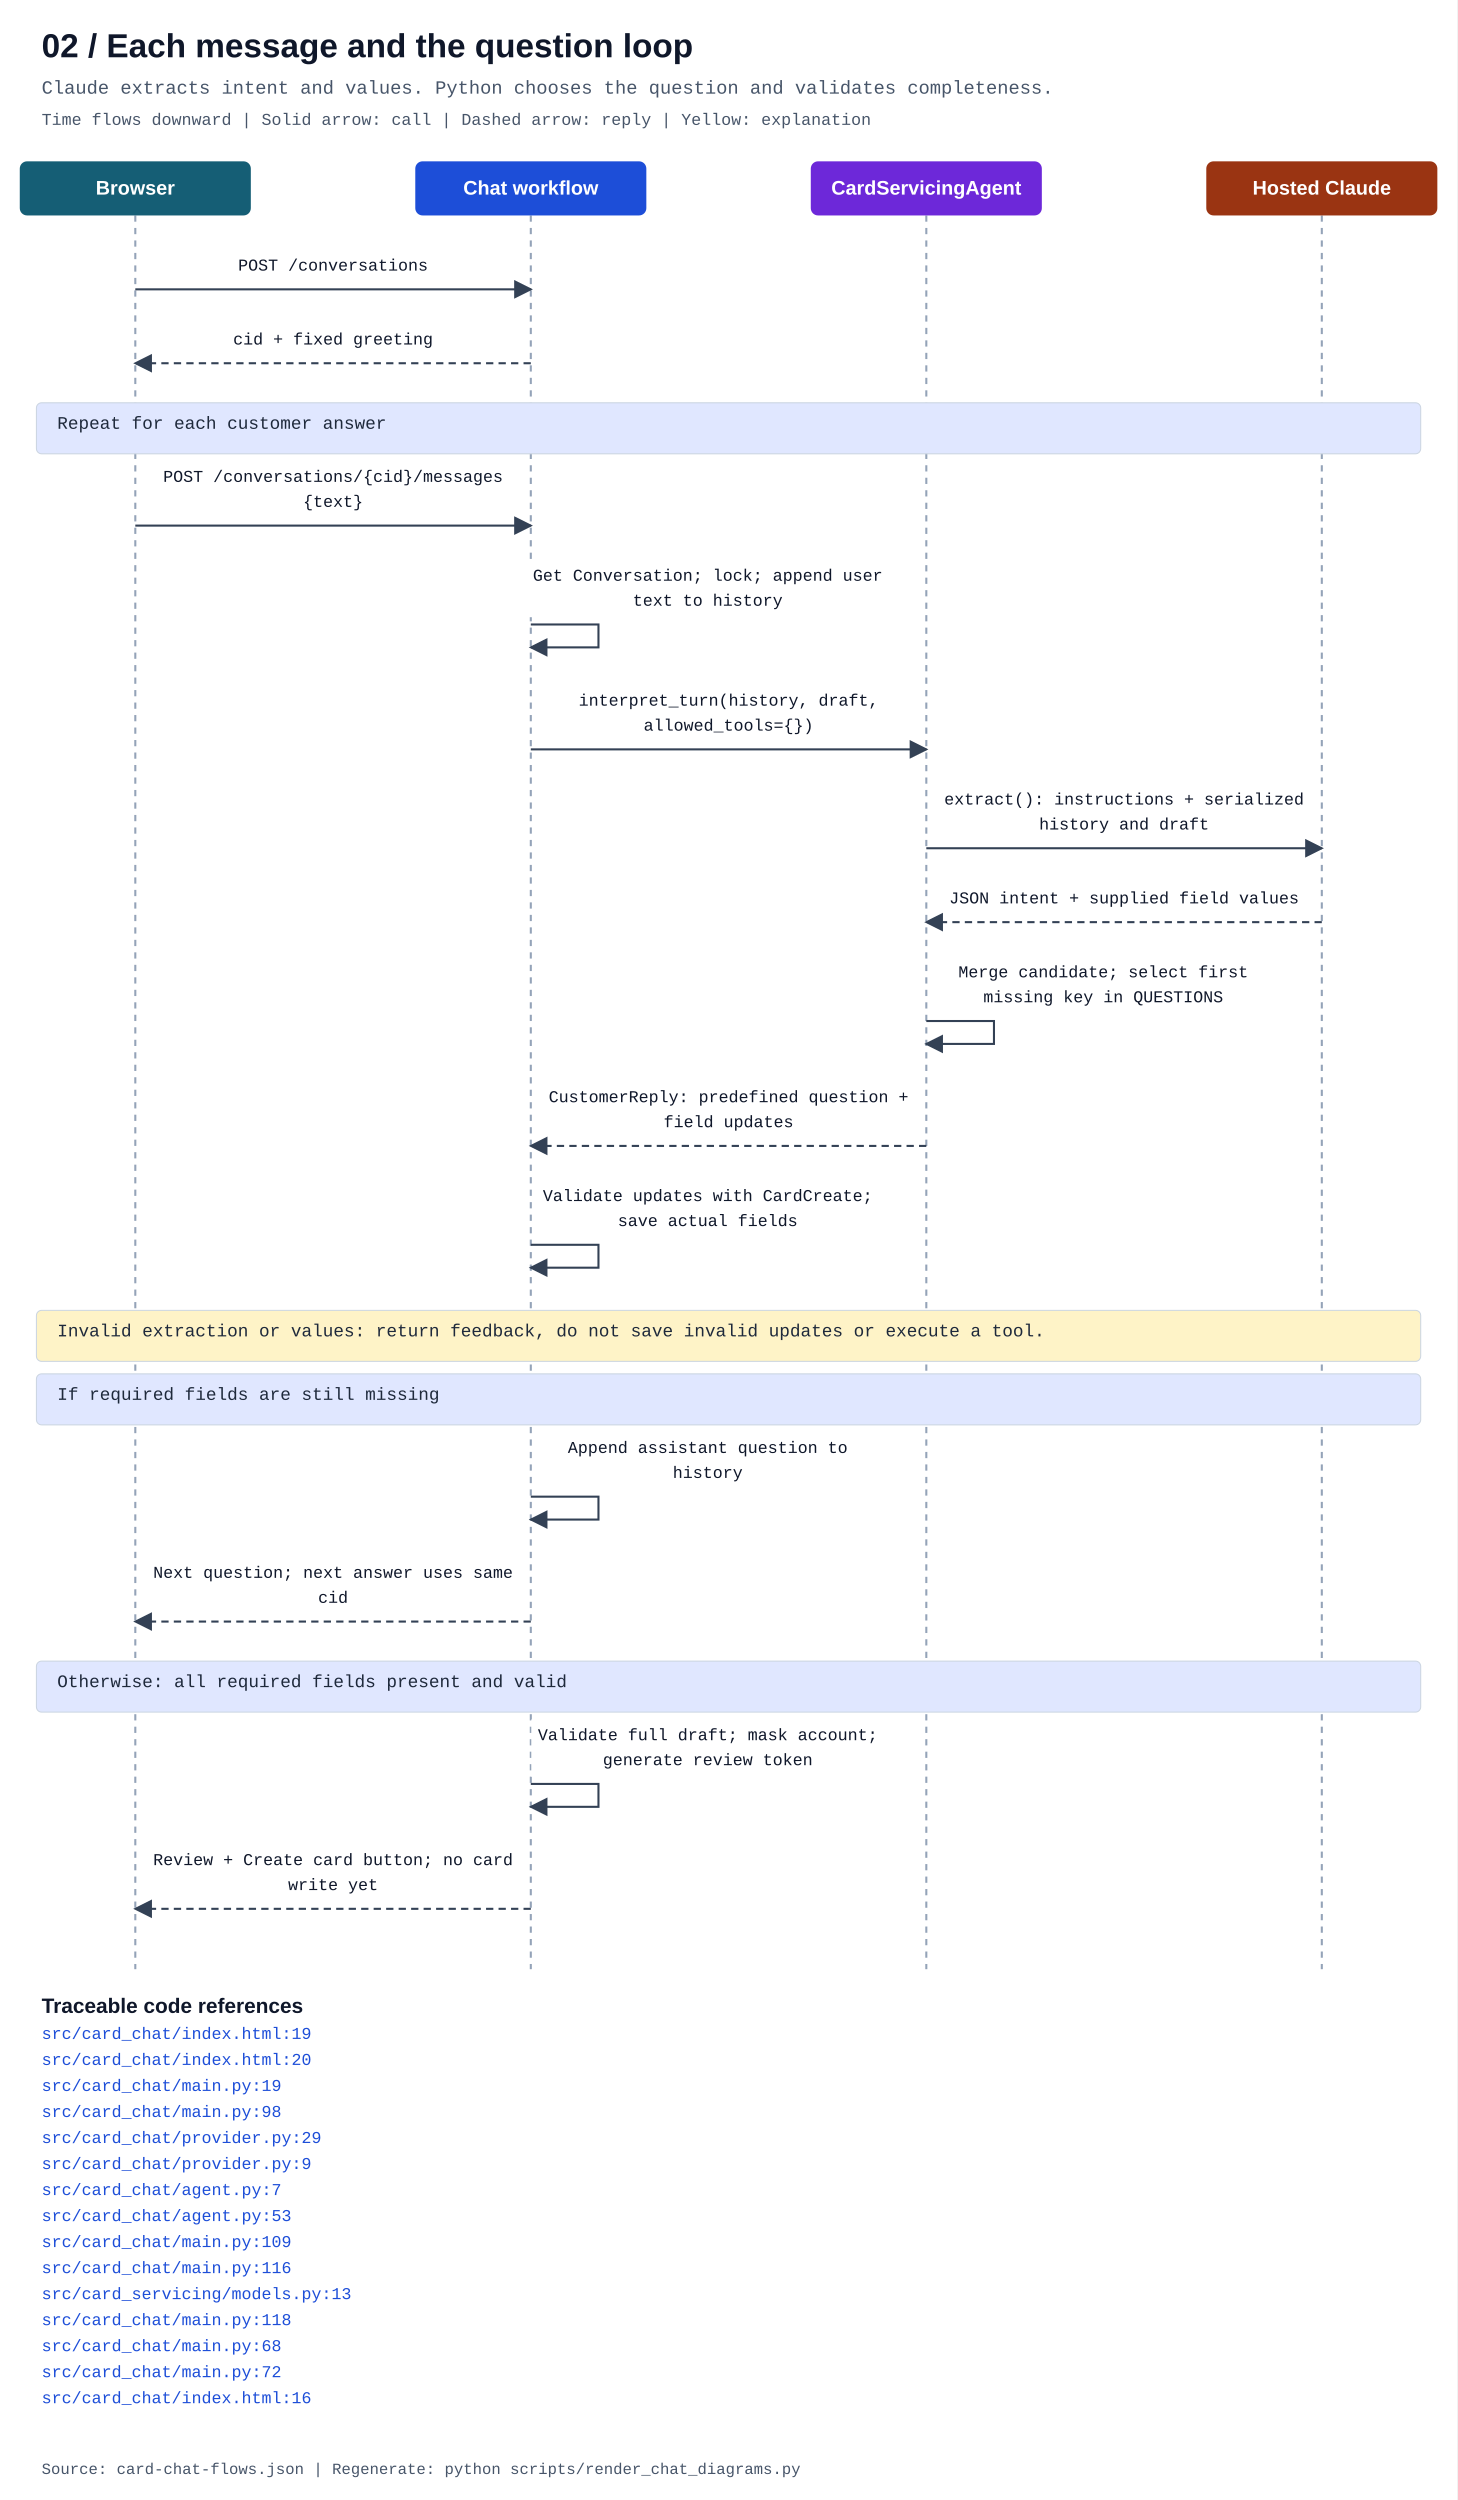
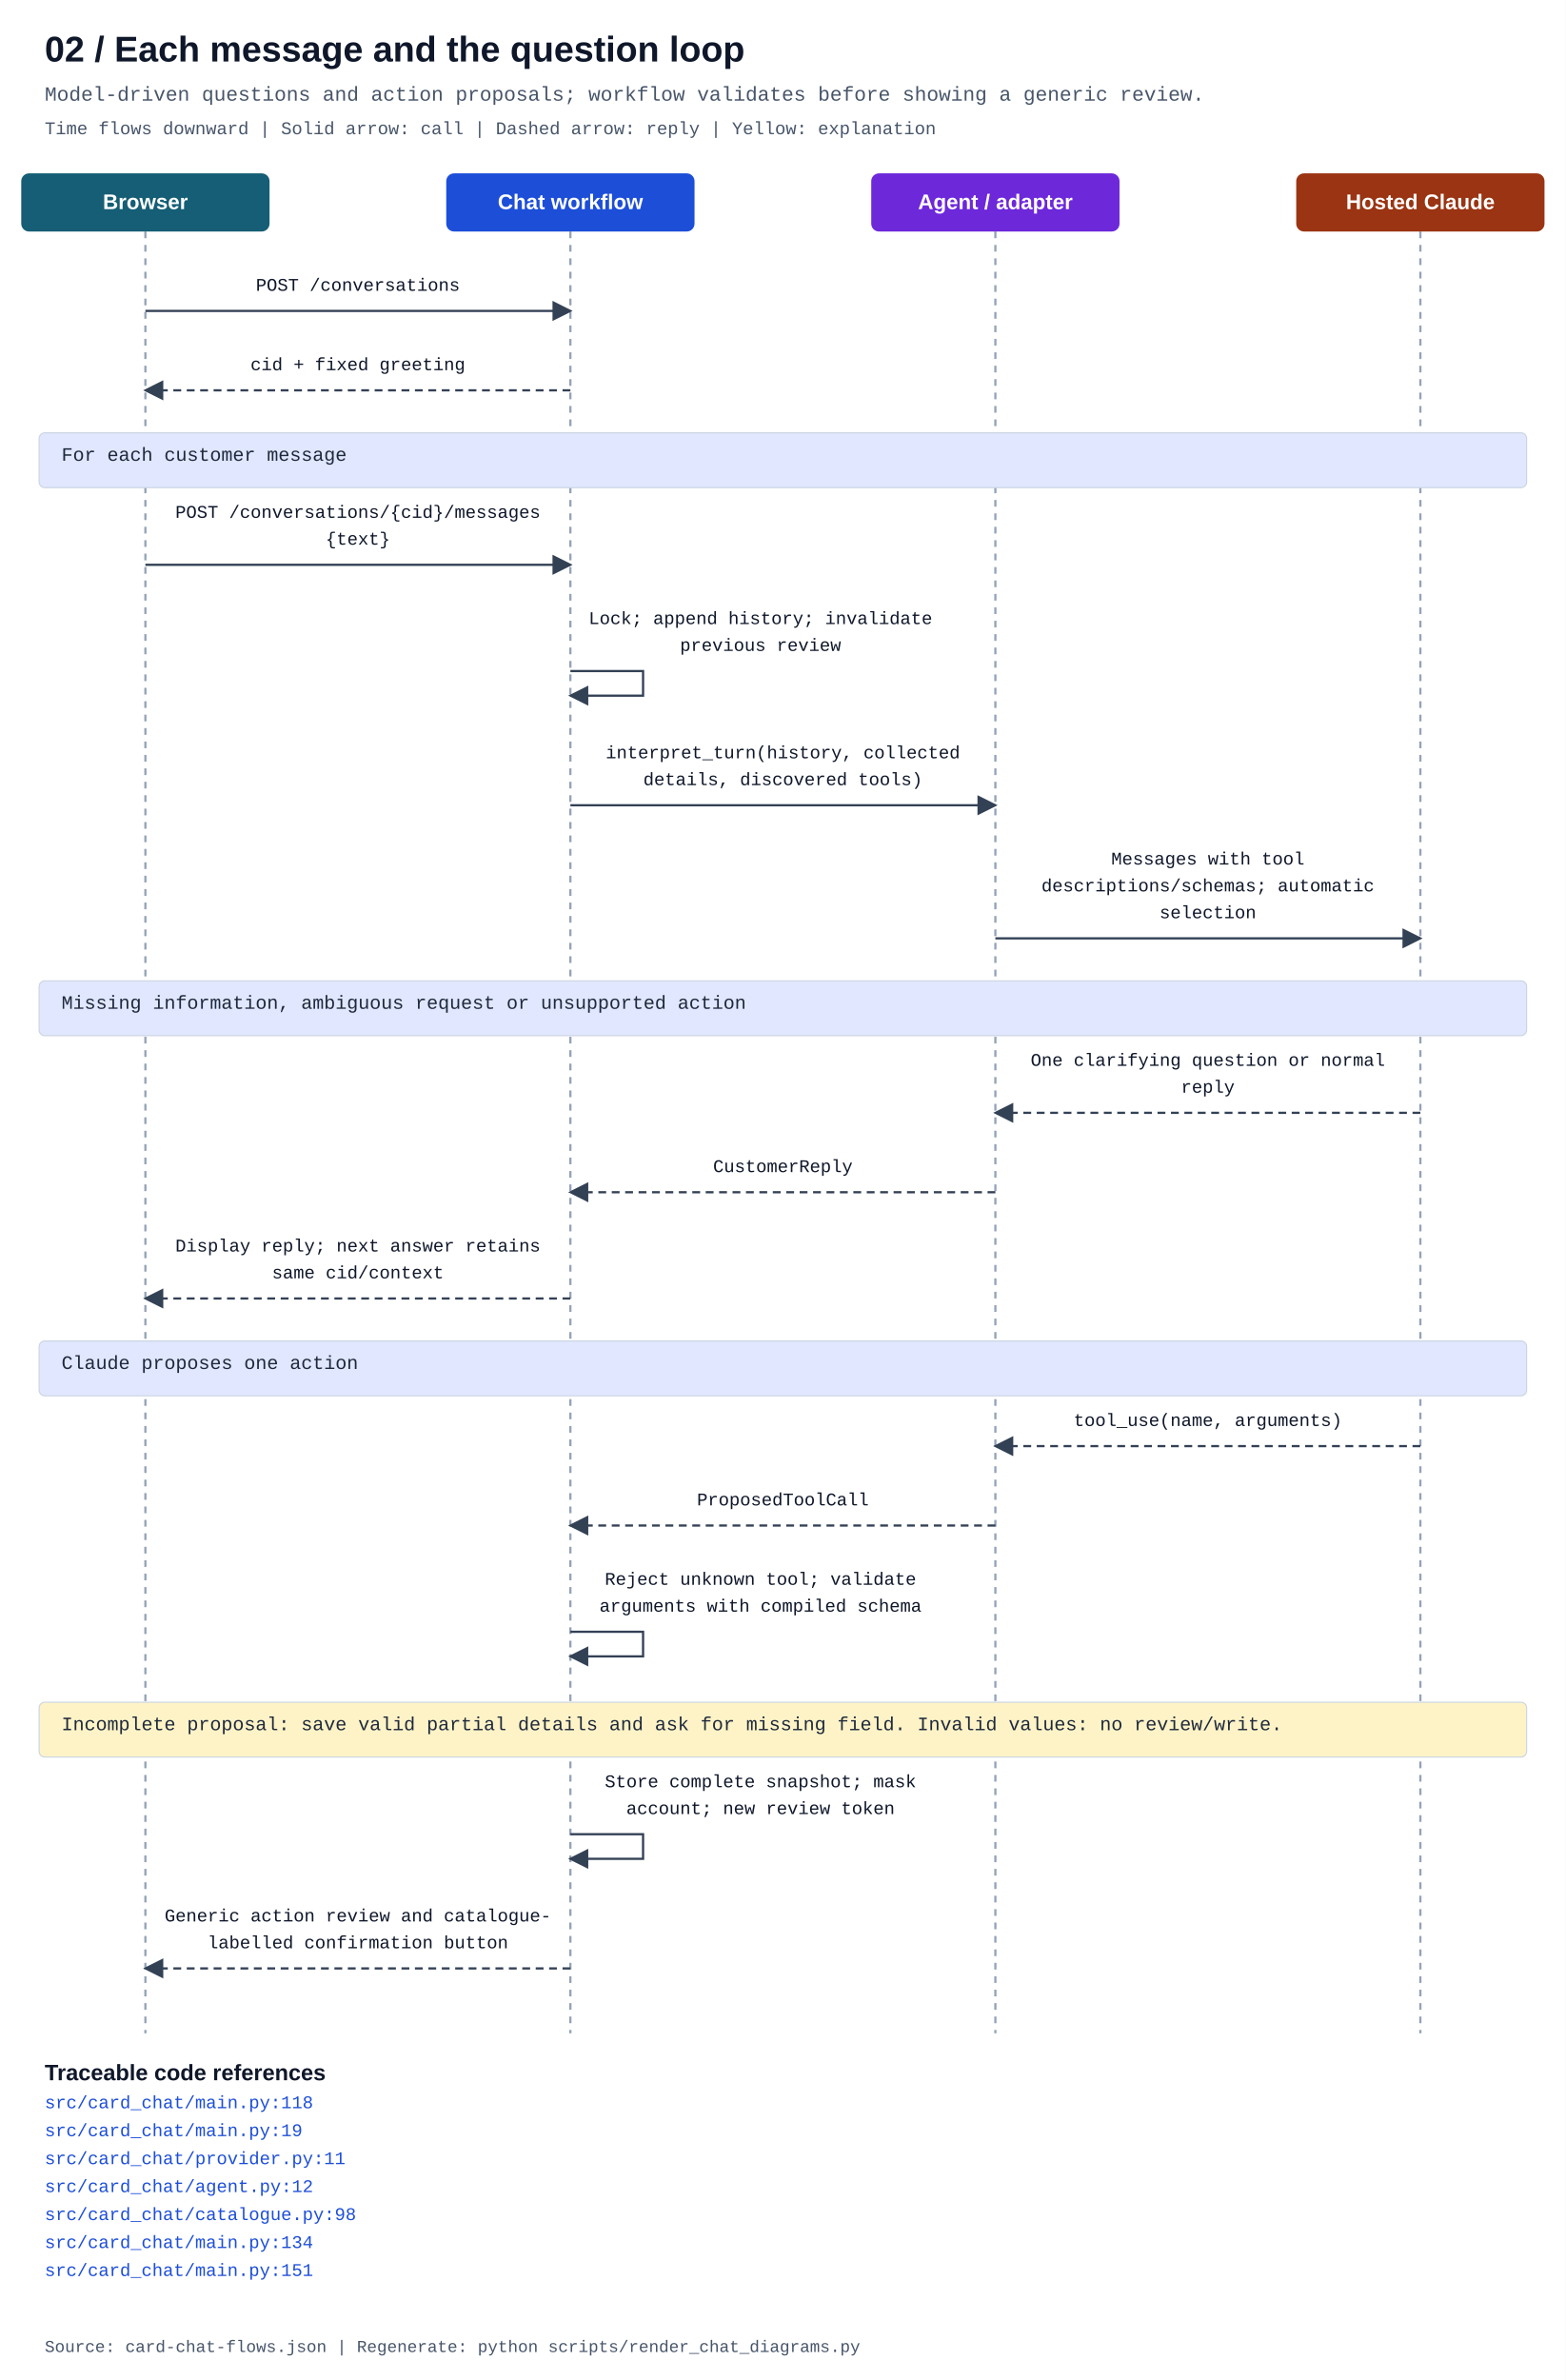
- <svg xmlns="http://www.w3.org/2000/svg" width="1400" height="2402" viewBox="0 0 1400 2402" role="img" aria-labelledby="title description">
+ <svg xmlns="http://www.w3.org/2000/svg" width="1400" height="2128" viewBox="0 0 1400 2128" role="img" aria-labelledby="title description">
  <defs>
    <marker id="arrow" markerWidth="9" markerHeight="9" refX="8" refY="4.5" orient="auto">
      <path d="M0 0 L9 4.5 L0 9" fill="#334155" />
    </marker>
  </defs>
  <style>text{font-family:Consolas,"Liberation Mono",monospace}.heading{font-family:Arial,sans-serif;font-weight:700}</style>
-   <rect width="1400" height="2402" fill="#fff" />
+   <rect width="1400" height="2128" fill="#fff" />
  <text x="40" y="55" class="heading" font-size="32" fill="#0f172a">02 / Each message and the question loop</text>
-   <text x="40" y="90" font-size="18" fill="#475569">Claude extracts intent and values. Python chooses the question and validates completeness.</text>
+   <text x="40" y="90" font-size="18" fill="#475569">Model-driven questions and action proposals; workflow validates before showing a generic review.</text>
  <text x="40" y="120" font-size="16" fill="#475569">Time flows downward | Solid arrow: call | Dashed arrow: reply | Yellow: explanation</text>
-   <path d="M130.0 207 V1892" stroke="#94a3b8" stroke-width="2" stroke-dasharray="6 6" />
+   <path d="M130.0 207 V1818" stroke="#94a3b8" stroke-width="2" stroke-dasharray="6 6" />
  <rect x="19.0" y="155" width="222" height="52" rx="7" fill="#155e75" />
  <text x="130.0" y="187" text-anchor="middle" class="heading" font-size="19" fill="white">Browser</text>
-   <path d="M510.0 207 V1892" stroke="#94a3b8" stroke-width="2" stroke-dasharray="6 6" />
+   <path d="M510.0 207 V1818" stroke="#94a3b8" stroke-width="2" stroke-dasharray="6 6" />
  <rect x="399.0" y="155" width="222" height="52" rx="7" fill="#1d4ed8" />
  <text x="510.0" y="187" text-anchor="middle" class="heading" font-size="19" fill="white">Chat workflow</text>
-   <path d="M890.0 207 V1892" stroke="#94a3b8" stroke-width="2" stroke-dasharray="6 6" />
+   <path d="M890.0 207 V1818" stroke="#94a3b8" stroke-width="2" stroke-dasharray="6 6" />
  <rect x="779.0" y="155" width="222" height="52" rx="7" fill="#6d28d9" />
-   <text x="890.0" y="187" text-anchor="middle" class="heading" font-size="19" fill="white">CardServicingAgent</text>
-   <path d="M1270.0 207 V1892" stroke="#94a3b8" stroke-width="2" stroke-dasharray="6 6" />
+   <text x="890.0" y="187" text-anchor="middle" class="heading" font-size="19" fill="white">Agent / adapter</text>
+   <path d="M1270.0 207 V1818" stroke="#94a3b8" stroke-width="2" stroke-dasharray="6 6" />
  <rect x="1159.0" y="155" width="222" height="52" rx="7" fill="#9a3412" />
  <text x="1270.0" y="187" text-anchor="middle" class="heading" font-size="19" fill="white">Hosted Claude</text>
  <rect x="221.75" y="240" width="196.5" height="31" fill="white" />
  <text x="320.0" y="260" text-anchor="middle" font-size="16" fill="#0f172a">POST /conversations</text>
  <path d="M130.0 278 H510.0" fill="none" stroke="#334155" stroke-width="2" marker-end="url(#arrow)" />
  <rect x="217.0" y="311" width="206.0" height="31" fill="white" />
  <text x="320.0" y="331" text-anchor="middle" font-size="16" fill="#0f172a">cid + fixed greeting</text>
  <path d="M510.0 349 H130.0" fill="none" stroke="#334155" stroke-width="2" stroke-dasharray="7 5" marker-end="url(#arrow)" />
  <rect x="35" y="387" width="1330" height="49" rx="5" fill="#e0e7ff" stroke="#cbd5e1" />
-   <text x="55" y="412" font-size="17" fill="#1e293b">Repeat for each customer answer</text>
+   <text x="55" y="412" font-size="17" fill="#1e293b">For each customer message</text>
  <rect x="150.5" y="443" width="339.0" height="55" fill="white" />
  <text x="320.0" y="463" text-anchor="middle" font-size="16" fill="#0f172a">POST /conversations/{cid}/messages</text>
  <text x="320.0" y="487" text-anchor="middle" font-size="16" fill="#0f172a">{text}</text>
  <path d="M130.0 505 H510.0" fill="none" stroke="#334155" stroke-width="2" marker-end="url(#arrow)" />
-   <rect x="505.75" y="538" width="348.5" height="55" fill="white" />
-   <text x="680.0" y="558" text-anchor="middle" font-size="16" fill="#0f172a">Get Conversation; lock; append user</text>
-   <text x="680.0" y="582" text-anchor="middle" font-size="16" fill="#0f172a">text to history</text>
+   <rect x="520.0" y="538" width="320.0" height="55" fill="white" />
+   <text x="680.0" y="558" text-anchor="middle" font-size="16" fill="#0f172a">Lock; append history; invalidate</text>
+   <text x="680.0" y="582" text-anchor="middle" font-size="16" fill="#0f172a">previous review</text>
  <path d="M510.0 600 H575.0 V622 H510.0" fill="none" stroke="#334155" stroke-width="2" marker-end="url(#arrow)" />
-   <rect x="549.5" y="658" width="301.0" height="55" fill="white" />
-   <text x="700.0" y="678" text-anchor="middle" font-size="16" fill="#0f172a">interpret_turn(history, draft,</text>
-   <text x="700.0" y="702" text-anchor="middle" font-size="16" fill="#0f172a">allowed_tools={})</text>
+   <rect x="535.25" y="658" width="329.5" height="55" fill="white" />
+   <text x="700.0" y="678" text-anchor="middle" font-size="16" fill="#0f172a">interpret_turn(history, collected</text>
+   <text x="700.0" y="702" text-anchor="middle" font-size="16" fill="#0f172a">details, discovered tools)</text>
  <path d="M510.0 720 H890.0" fill="none" stroke="#334155" stroke-width="2" marker-end="url(#arrow)" />
-   <rect x="901.0" y="753" width="358.0" height="55" fill="white" />
-   <text x="1080.0" y="773" text-anchor="middle" font-size="16" fill="#0f172a">extract(): instructions + serialized</text>
-   <text x="1080.0" y="797" text-anchor="middle" font-size="16" fill="#0f172a">history and draft</text>
-   <path d="M890.0 815 H1270.0" fill="none" stroke="#334155" stroke-width="2" marker-end="url(#arrow)" />
-   <rect x="905.75" y="848" width="348.5" height="31" fill="white" />
-   <text x="1080.0" y="868" text-anchor="middle" font-size="16" fill="#0f172a">JSON intent + supplied field values</text>
-   <path d="M1270.0 886 H890.0" fill="none" stroke="#334155" stroke-width="2" stroke-dasharray="7 5" marker-end="url(#arrow)" />
-   <rect x="914.25" y="919" width="291.5" height="55" fill="white" />
-   <text x="1060.0" y="939" text-anchor="middle" font-size="16" fill="#0f172a">Merge candidate; select first</text>
-   <text x="1060.0" y="963" text-anchor="middle" font-size="16" fill="#0f172a">missing key in QUESTIONS</text>
-   <path d="M890.0 981 H955.0 V1003 H890.0" fill="none" stroke="#334155" stroke-width="2" marker-end="url(#arrow)" />
-   <rect x="521.0" y="1039" width="358.0" height="55" fill="white" />
-   <text x="700.0" y="1059" text-anchor="middle" font-size="16" fill="#0f172a">CustomerReply: predefined question +</text>
-   <text x="700.0" y="1083" text-anchor="middle" font-size="16" fill="#0f172a">field updates</text>
-   <path d="M890.0 1101 H510.0" fill="none" stroke="#334155" stroke-width="2" stroke-dasharray="7 5" marker-end="url(#arrow)" />
-   <rect x="515.25" y="1134" width="329.5" height="55" fill="white" />
-   <text x="680.0" y="1154" text-anchor="middle" font-size="16" fill="#0f172a">Validate updates with CardCreate;</text>
-   <text x="680.0" y="1178" text-anchor="middle" font-size="16" fill="#0f172a">save actual fields</text>
-   <path d="M510.0 1196 H575.0 V1218 H510.0" fill="none" stroke="#334155" stroke-width="2" marker-end="url(#arrow)" />
-   <rect x="35" y="1259" width="1330" height="49" rx="5" fill="#fef3c7" stroke="#cbd5e1" />
-   <text x="55" y="1284" font-size="17" fill="#1e293b">Invalid extraction or values: return feedback, do not save invalid updates or execute a tool.</text>
-   <rect x="35" y="1320" width="1330" height="49" rx="5" fill="#e0e7ff" stroke="#cbd5e1" />
-   <text x="55" y="1345" font-size="17" fill="#1e293b">If required fields are still missing</text>
-   <rect x="539.0" y="1376" width="282.0" height="55" fill="white" />
-   <text x="680.0" y="1396" text-anchor="middle" font-size="16" fill="#0f172a">Append assistant question to</text>
-   <text x="680.0" y="1420" text-anchor="middle" font-size="16" fill="#0f172a">history</text>
-   <path d="M510.0 1438 H575.0 V1460 H510.0" fill="none" stroke="#334155" stroke-width="2" marker-end="url(#arrow)" />
-   <rect x="141.0" y="1496" width="358.0" height="55" fill="white" />
-   <text x="320.0" y="1516" text-anchor="middle" font-size="16" fill="#0f172a">Next question; next answer uses same</text>
-   <text x="320.0" y="1540" text-anchor="middle" font-size="16" fill="#0f172a">cid</text>
-   <path d="M510.0 1558 H130.0" fill="none" stroke="#334155" stroke-width="2" stroke-dasharray="7 5" marker-end="url(#arrow)" />
-   <rect x="35" y="1596" width="1330" height="49" rx="5" fill="#e0e7ff" stroke="#cbd5e1" />
-   <text x="55" y="1621" font-size="17" fill="#1e293b">Otherwise: all required fields present and valid</text>
-   <rect x="510.5" y="1652" width="339.0" height="55" fill="white" />
-   <text x="680.0" y="1672" text-anchor="middle" font-size="16" fill="#0f172a">Validate full draft; mask account;</text>
-   <text x="680.0" y="1696" text-anchor="middle" font-size="16" fill="#0f172a">generate review token</text>
-   <path d="M510.0 1714 H575.0 V1736 H510.0" fill="none" stroke="#334155" stroke-width="2" marker-end="url(#arrow)" />
-   <rect x="141.0" y="1772" width="358.0" height="55" fill="white" />
-   <text x="320.0" y="1792" text-anchor="middle" font-size="16" fill="#0f172a">Review + Create card button; no card</text>
-   <text x="320.0" y="1816" text-anchor="middle" font-size="16" fill="#0f172a">write yet</text>
-   <path d="M510.0 1834 H130.0" fill="none" stroke="#334155" stroke-width="2" stroke-dasharray="7 5" marker-end="url(#arrow)" />
-   <text x="40" y="1934" class="heading" font-size="20" fill="#0f172a">Traceable code references</text>
-   <a href="../../src/card_chat/index.html">
-     <text x="40" y="1959" font-size="16" fill="#1d4ed8">src/card_chat/index.html:19</text>
-   </a>
-   <a href="../../src/card_chat/index.html">
-     <text x="40" y="1984" font-size="16" fill="#1d4ed8">src/card_chat/index.html:20</text>
+   <rect x="924.75" y="753" width="310.5" height="79" fill="white" />
+   <text x="1080.0" y="773" text-anchor="middle" font-size="16" fill="#0f172a">Messages with tool</text>
+   <text x="1080.0" y="797" text-anchor="middle" font-size="16" fill="#0f172a">descriptions/schemas; automatic</text>
+   <text x="1080.0" y="821" text-anchor="middle" font-size="16" fill="#0f172a">selection</text>
+   <path d="M890.0 839 H1270.0" fill="none" stroke="#334155" stroke-width="2" marker-end="url(#arrow)" />
+   <rect x="35" y="877" width="1330" height="49" rx="5" fill="#e0e7ff" stroke="#cbd5e1" />
+   <text x="55" y="902" font-size="17" fill="#1e293b">Missing information, ambiguous request or unsupported action</text>
+   <rect x="915.25" y="933" width="329.5" height="55" fill="white" />
+   <text x="1080.0" y="953" text-anchor="middle" font-size="16" fill="#0f172a">One clarifying question or normal</text>
+   <text x="1080.0" y="977" text-anchor="middle" font-size="16" fill="#0f172a">reply</text>
+   <path d="M1270.0 995 H890.0" fill="none" stroke="#334155" stroke-width="2" stroke-dasharray="7 5" marker-end="url(#arrow)" />
+   <rect x="630.25" y="1028" width="139.5" height="31" fill="white" />
+   <text x="700.0" y="1048" text-anchor="middle" font-size="16" fill="#0f172a">CustomerReply</text>
+   <path d="M890.0 1066 H510.0" fill="none" stroke="#334155" stroke-width="2" stroke-dasharray="7 5" marker-end="url(#arrow)" />
+   <rect x="150.5" y="1099" width="339.0" height="55" fill="white" />
+   <text x="320.0" y="1119" text-anchor="middle" font-size="16" fill="#0f172a">Display reply; next answer retains</text>
+   <text x="320.0" y="1143" text-anchor="middle" font-size="16" fill="#0f172a">same cid/context</text>
+   <path d="M510.0 1161 H130.0" fill="none" stroke="#334155" stroke-width="2" stroke-dasharray="7 5" marker-end="url(#arrow)" />
+   <rect x="35" y="1199" width="1330" height="49" rx="5" fill="#e0e7ff" stroke="#cbd5e1" />
+   <text x="55" y="1224" font-size="17" fill="#1e293b">Claude proposes one action</text>
+   <rect x="953.25" y="1255" width="253.5" height="31" fill="white" />
+   <text x="1080.0" y="1275" text-anchor="middle" font-size="16" fill="#0f172a">tool_use(name, arguments)</text>
+   <path d="M1270.0 1293 H890.0" fill="none" stroke="#334155" stroke-width="2" stroke-dasharray="7 5" marker-end="url(#arrow)" />
+   <rect x="616.0" y="1326" width="168.0" height="31" fill="white" />
+   <text x="700.0" y="1346" text-anchor="middle" font-size="16" fill="#0f172a">ProposedToolCall</text>
+   <path d="M890.0 1364 H510.0" fill="none" stroke="#334155" stroke-width="2" stroke-dasharray="7 5" marker-end="url(#arrow)" />
+   <rect x="529.5" y="1397" width="301.0" height="55" fill="white" />
+   <text x="680.0" y="1417" text-anchor="middle" font-size="16" fill="#0f172a">Reject unknown tool; validate</text>
+   <text x="680.0" y="1441" text-anchor="middle" font-size="16" fill="#0f172a">arguments with compiled schema</text>
+   <path d="M510.0 1459 H575.0 V1481 H510.0" fill="none" stroke="#334155" stroke-width="2" marker-end="url(#arrow)" />
+   <rect x="35" y="1522" width="1330" height="49" rx="5" fill="#fef3c7" stroke="#cbd5e1" />
+   <text x="55" y="1547" font-size="17" fill="#1e293b">Incomplete proposal: save valid partial details and ask for missing field. Invalid values: no review/write.</text>
+   <rect x="534.25" y="1578" width="291.5" height="55" fill="white" />
+   <text x="680.0" y="1598" text-anchor="middle" font-size="16" fill="#0f172a">Store complete snapshot; mask</text>
+   <text x="680.0" y="1622" text-anchor="middle" font-size="16" fill="#0f172a">account; new review token</text>
+   <path d="M510.0 1640 H575.0 V1662 H510.0" fill="none" stroke="#334155" stroke-width="2" marker-end="url(#arrow)" />
+   <rect x="141.0" y="1698" width="358.0" height="55" fill="white" />
+   <text x="320.0" y="1718" text-anchor="middle" font-size="16" fill="#0f172a">Generic action review and catalogue-</text>
+   <text x="320.0" y="1742" text-anchor="middle" font-size="16" fill="#0f172a">labelled confirmation button</text>
+   <path d="M510.0 1760 H130.0" fill="none" stroke="#334155" stroke-width="2" stroke-dasharray="7 5" marker-end="url(#arrow)" />
+   <text x="40" y="1860" class="heading" font-size="20" fill="#0f172a">Traceable code references</text>
+   <a href="../../src/card_chat/main.py">
+     <text x="40" y="1885" font-size="16" fill="#1d4ed8">src/card_chat/main.py:118</text>
  </a>
  <a href="../../src/card_chat/main.py">
-     <text x="40" y="2009" font-size="16" fill="#1d4ed8">src/card_chat/main.py:19</text>
+     <text x="40" y="1910" font-size="16" fill="#1d4ed8">src/card_chat/main.py:19</text>
+   </a>
+   <a href="../../src/card_chat/provider.py">
+     <text x="40" y="1935" font-size="16" fill="#1d4ed8">src/card_chat/provider.py:11</text>
+   </a>
+   <a href="../../src/card_chat/agent.py">
+     <text x="40" y="1960" font-size="16" fill="#1d4ed8">src/card_chat/agent.py:12</text>
+   </a>
+   <a href="../../src/card_chat/catalogue.py">
+     <text x="40" y="1985" font-size="16" fill="#1d4ed8">src/card_chat/catalogue.py:98</text>
  </a>
  <a href="../../src/card_chat/main.py">
-     <text x="40" y="2034" font-size="16" fill="#1d4ed8">src/card_chat/main.py:98</text>
-   </a>
-   <a href="../../src/card_chat/provider.py">
-     <text x="40" y="2059" font-size="16" fill="#1d4ed8">src/card_chat/provider.py:29</text>
-   </a>
-   <a href="../../src/card_chat/provider.py">
-     <text x="40" y="2084" font-size="16" fill="#1d4ed8">src/card_chat/provider.py:9</text>
-   </a>
-   <a href="../../src/card_chat/agent.py">
-     <text x="40" y="2109" font-size="16" fill="#1d4ed8">src/card_chat/agent.py:7</text>
-   </a>
-   <a href="../../src/card_chat/agent.py">
-     <text x="40" y="2134" font-size="16" fill="#1d4ed8">src/card_chat/agent.py:53</text>
+     <text x="40" y="2010" font-size="16" fill="#1d4ed8">src/card_chat/main.py:134</text>
  </a>
  <a href="../../src/card_chat/main.py">
-     <text x="40" y="2159" font-size="16" fill="#1d4ed8">src/card_chat/main.py:109</text>
+     <text x="40" y="2035" font-size="16" fill="#1d4ed8">src/card_chat/main.py:151</text>
  </a>
-   <a href="../../src/card_chat/main.py">
-     <text x="40" y="2184" font-size="16" fill="#1d4ed8">src/card_chat/main.py:116</text>
-   </a>
-   <a href="../../src/card_servicing/models.py">
-     <text x="40" y="2209" font-size="16" fill="#1d4ed8">src/card_servicing/models.py:13</text>
-   </a>
-   <a href="../../src/card_chat/main.py">
-     <text x="40" y="2234" font-size="16" fill="#1d4ed8">src/card_chat/main.py:118</text>
-   </a>
-   <a href="../../src/card_chat/main.py">
-     <text x="40" y="2259" font-size="16" fill="#1d4ed8">src/card_chat/main.py:68</text>
-   </a>
-   <a href="../../src/card_chat/main.py">
-     <text x="40" y="2284" font-size="16" fill="#1d4ed8">src/card_chat/main.py:72</text>
-   </a>
-   <a href="../../src/card_chat/index.html">
-     <text x="40" y="2309" font-size="16" fill="#1d4ed8">src/card_chat/index.html:16</text>
-   </a>
-   <text x="40" y="2377" font-size="15" fill="#475569">Source: card-chat-flows.json | Regenerate: python scripts/render_chat_diagrams.py</text>
+   <text x="40" y="2103" font-size="15" fill="#475569">Source: card-chat-flows.json | Regenerate: python scripts/render_chat_diagrams.py</text>
</svg>
